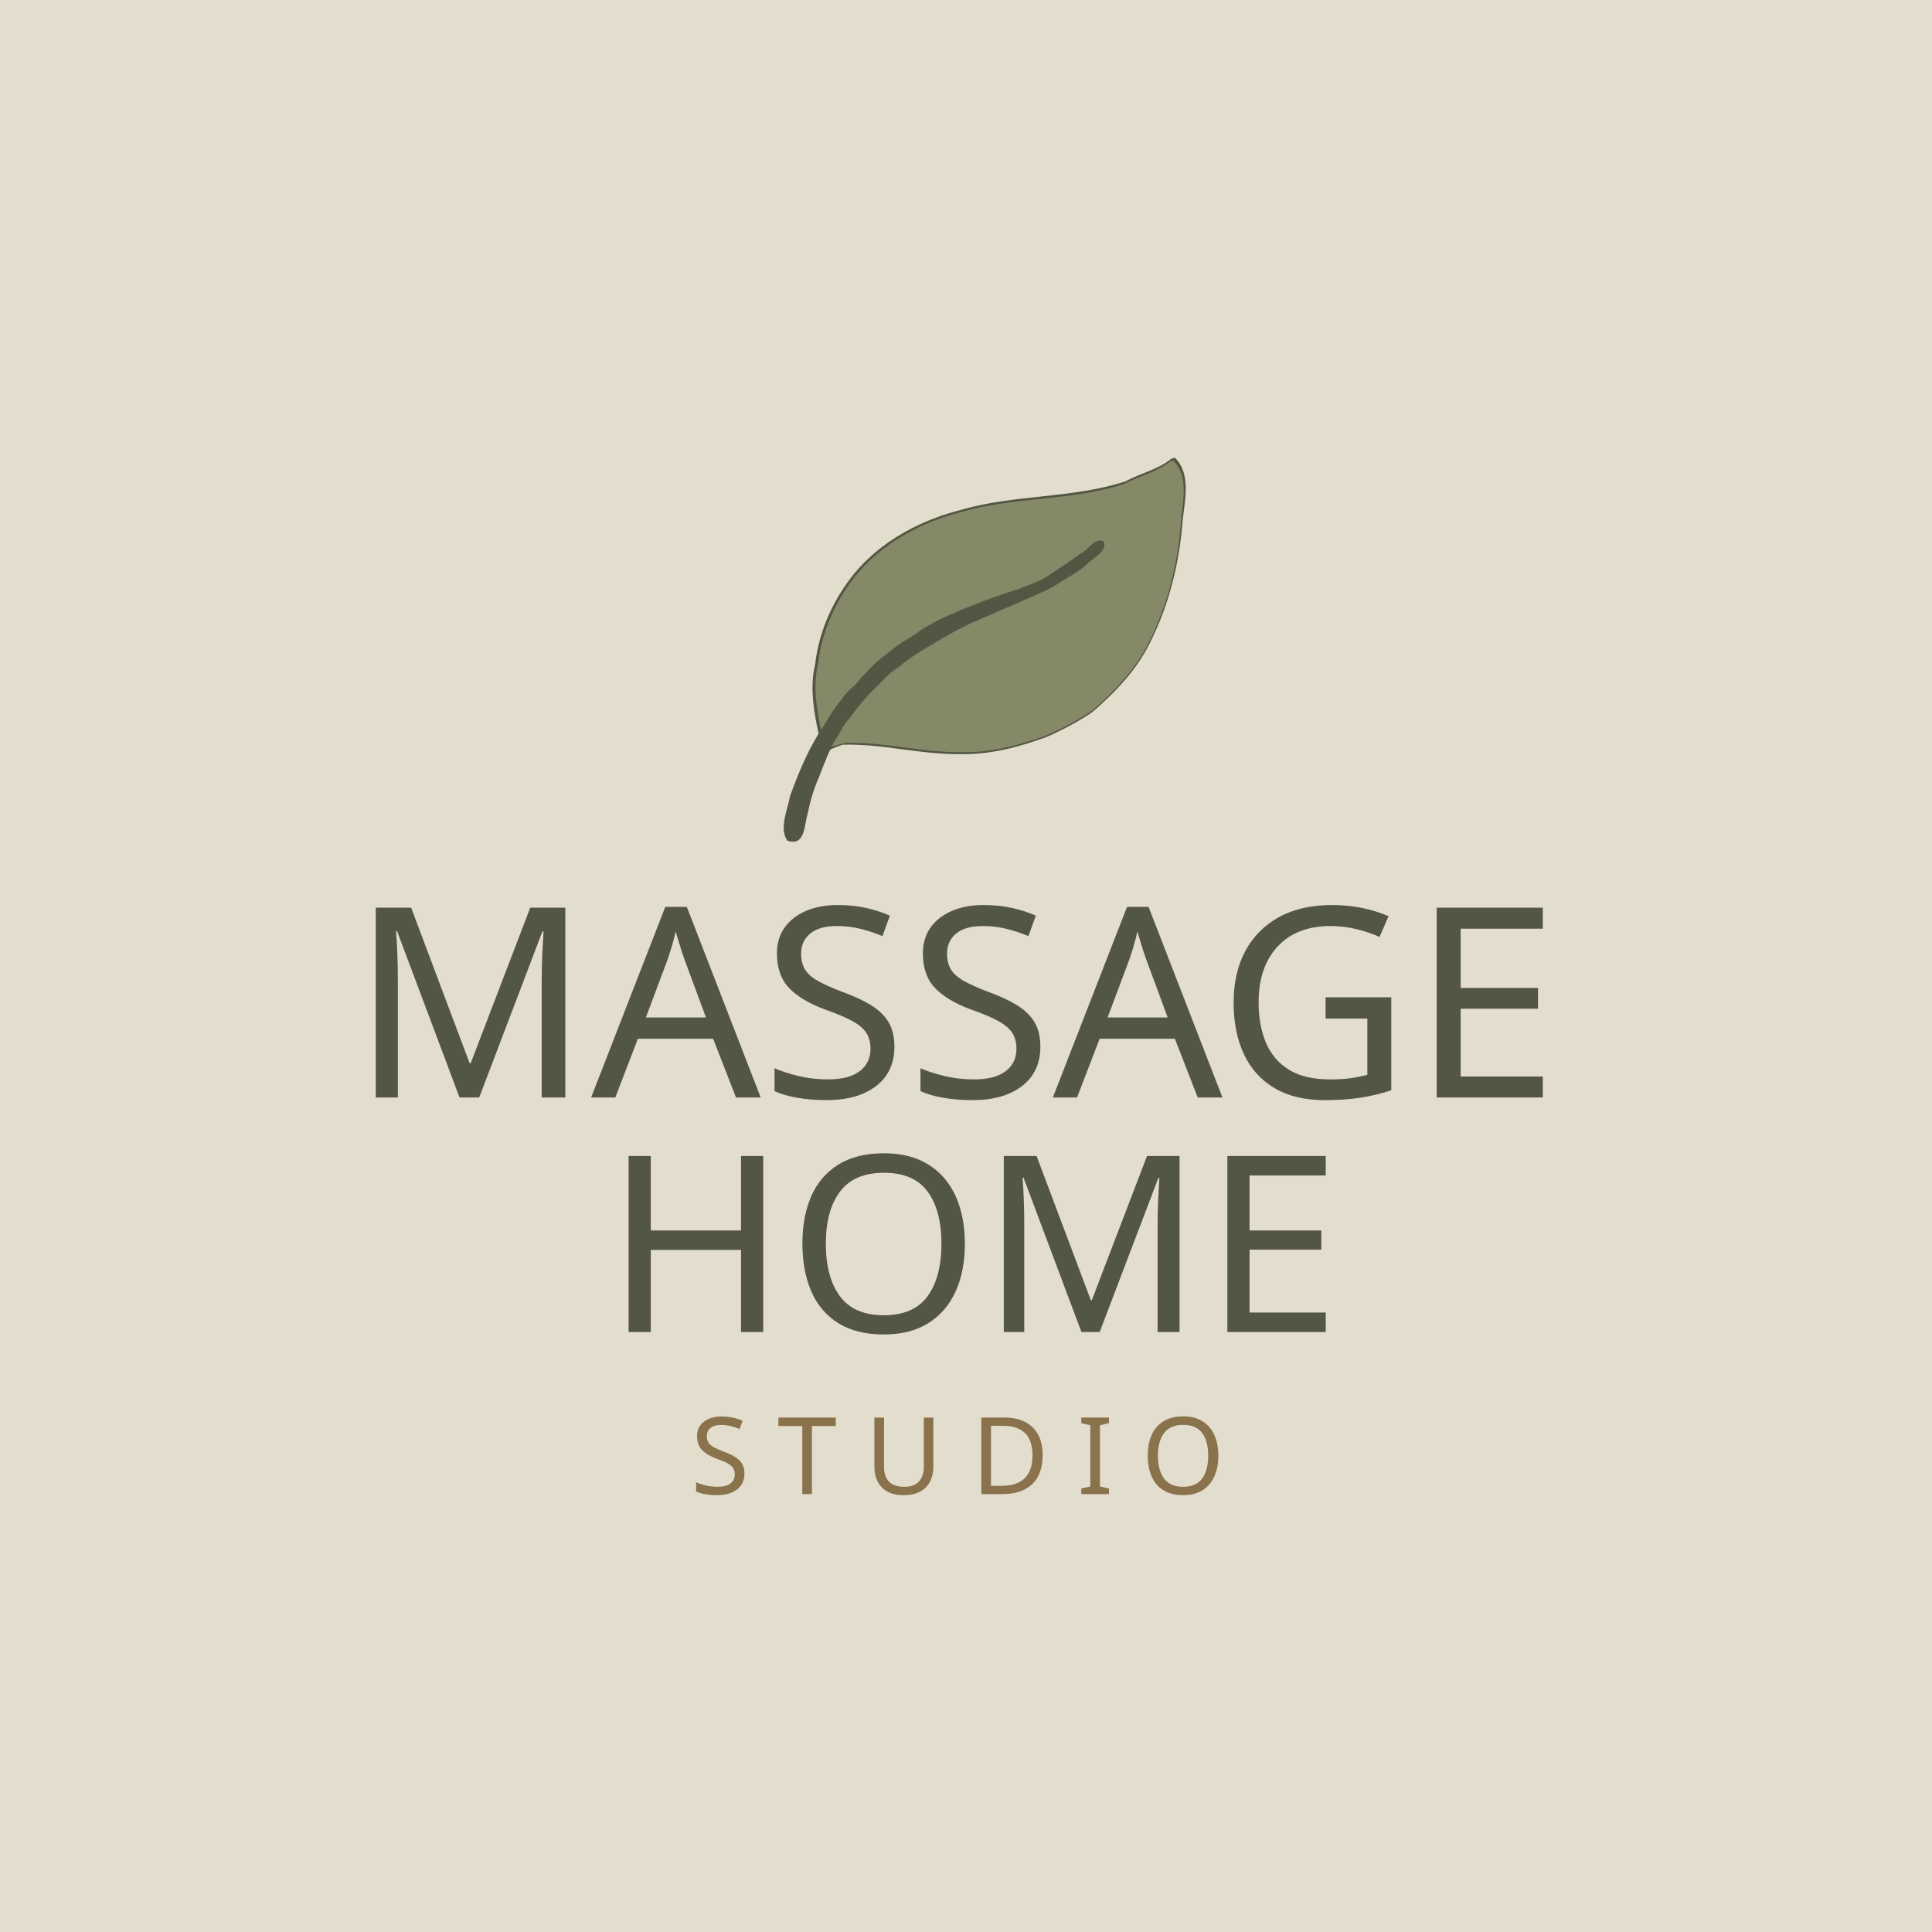
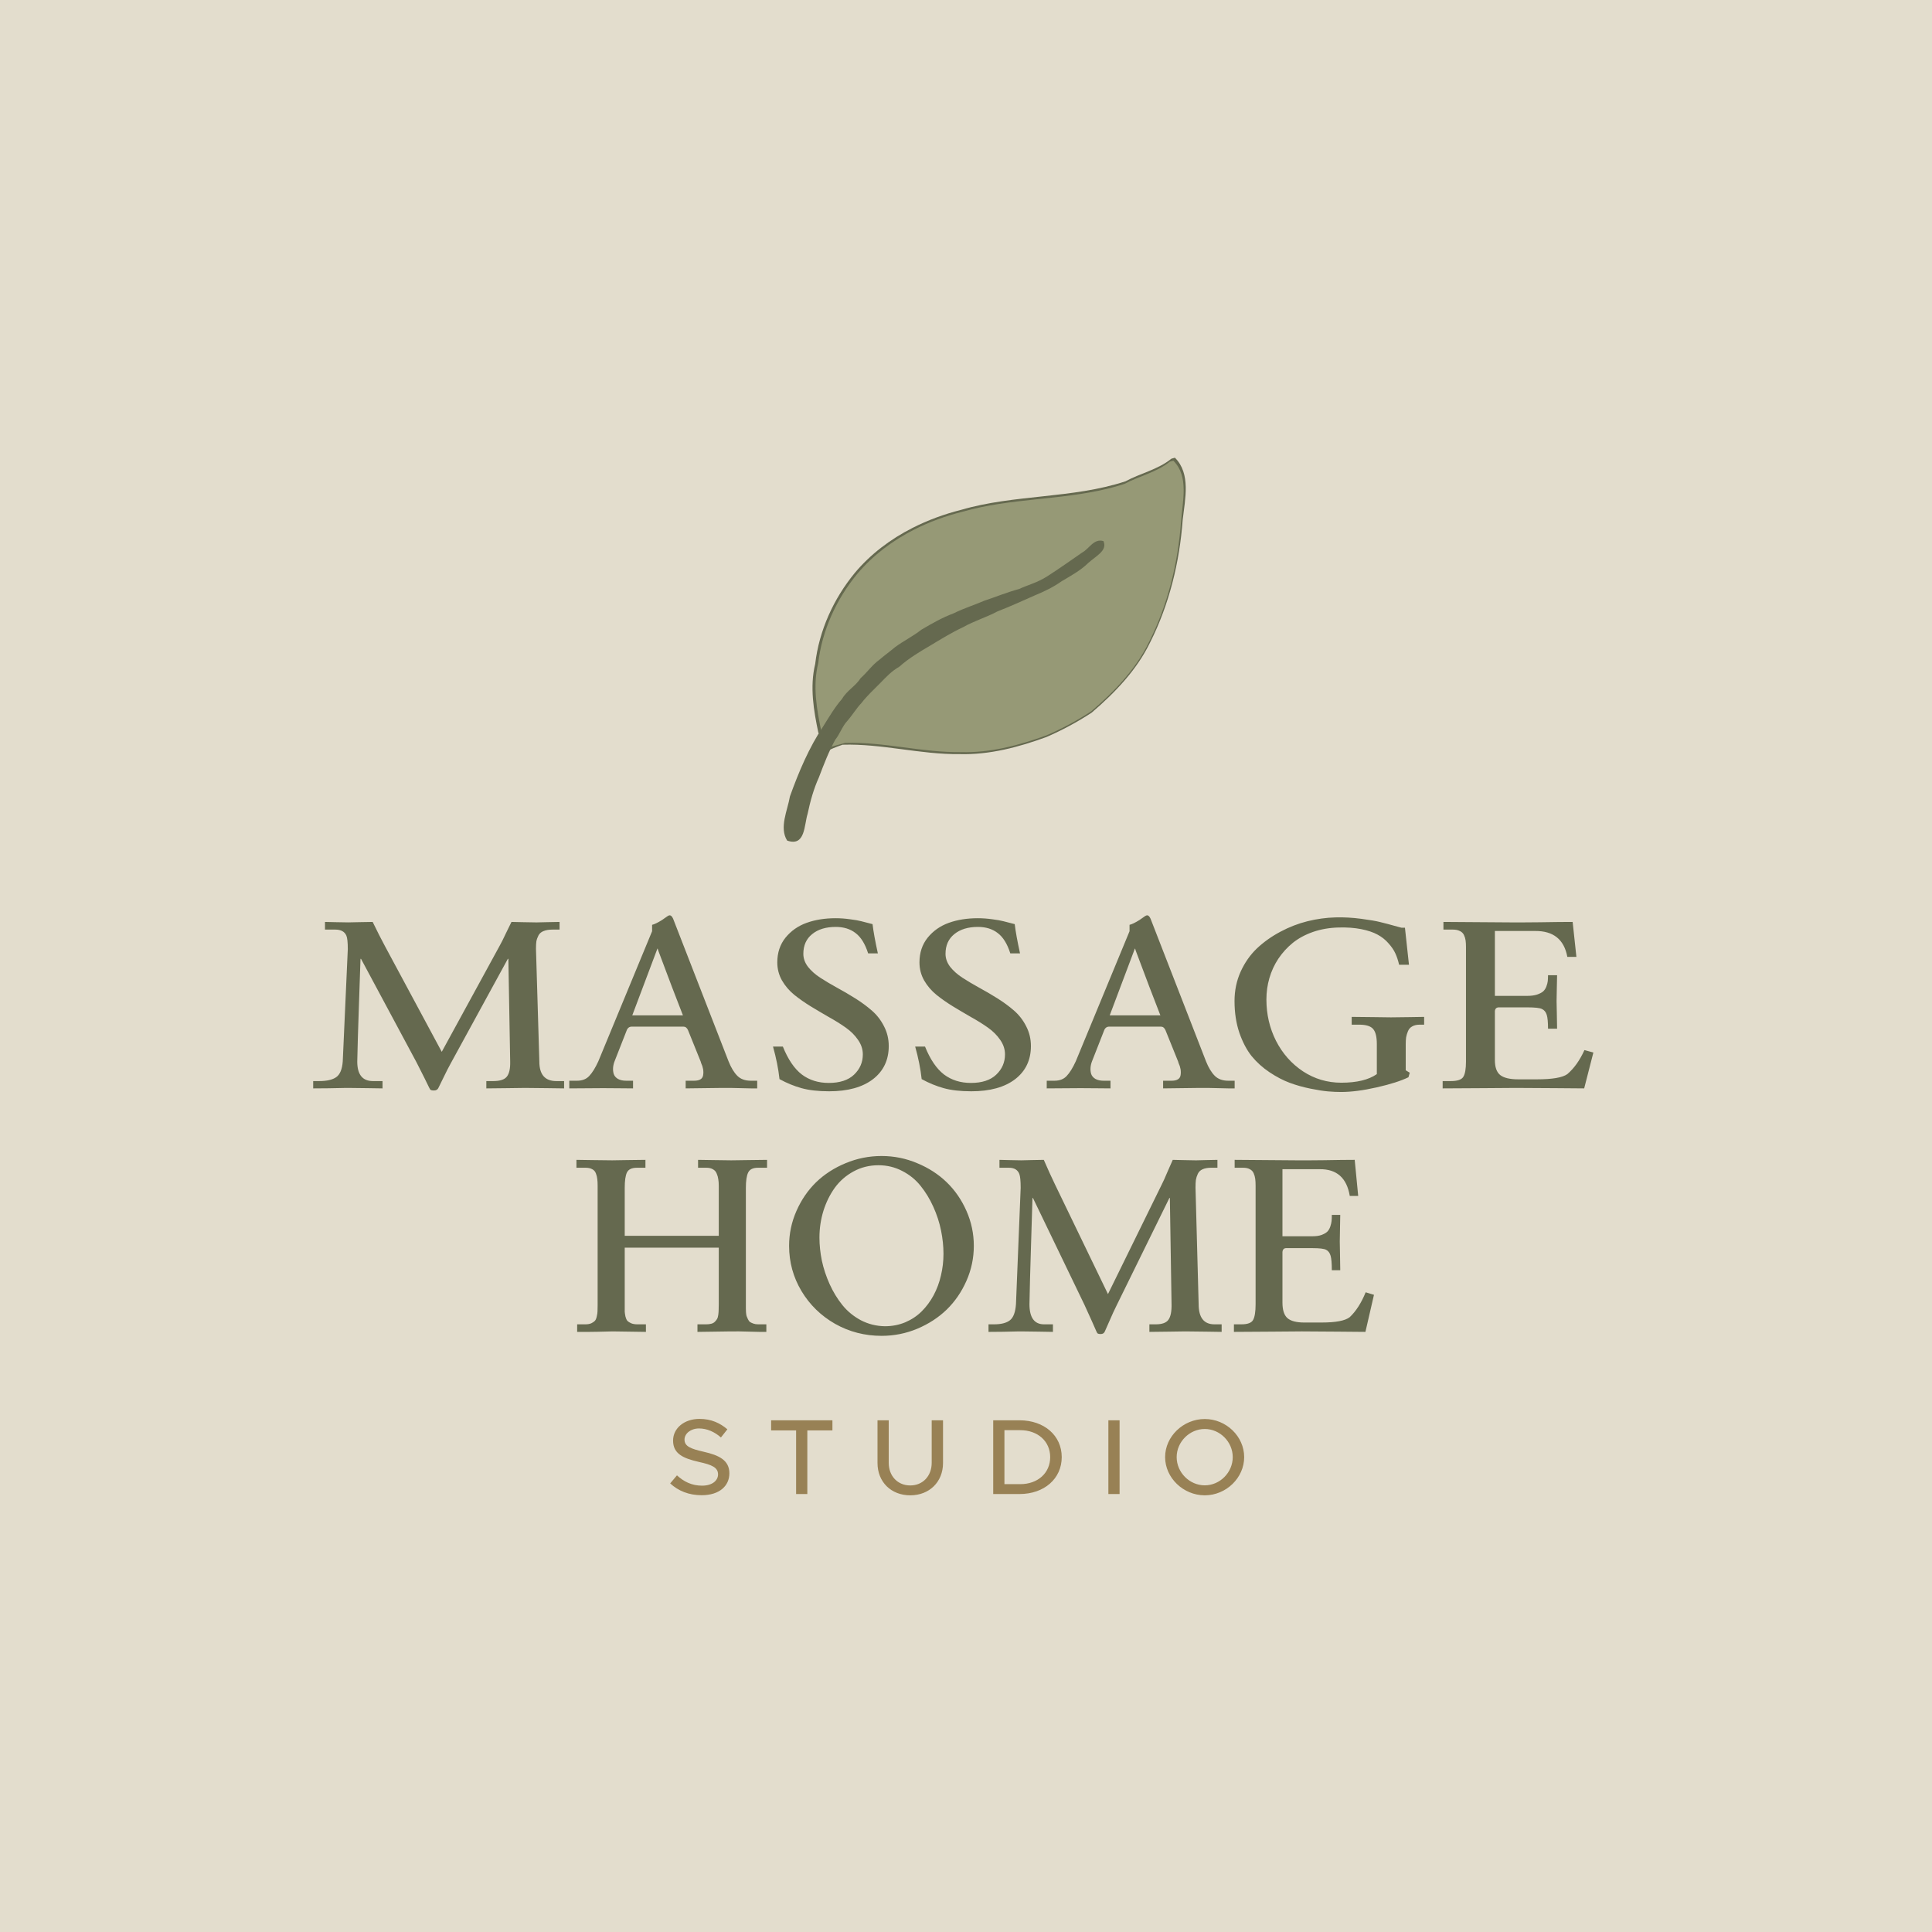
<svg xmlns="http://www.w3.org/2000/svg" width="1080" height="1080" viewBox="0 0 1080 1080" version="1.1">
-   <style>
- 		@font-face {
- 			font-family: 'Epic';
- 			font-style: normal;
- 			font-weight: 400;
- 			src: local('Epic'), url('https://massagehomestudio.se/fonts/Epic-Normal.woff2') format('woff2');
- 		}
- 
- 		@font-face {
- 			font-family: 'Metropolis';
- 			font-style: normal;
- 			font-weight: 500;
- 			src: local('Metropolis'), url('https://massagehomestudio.se/fonts/Metropolis-Medium.woff2') format('woff2');
- 		}
-    	</style>
  <g>
    <rect fill="#e3ddcd" width="1080" height="1080" x="0" y="0" />
    <g transform="matrix(.219 0 0 .219 434.5 254)">
-       <path d="m 1015,8.5 c 41,40.8 26,105.1 19.9,158.3 -7.9,108.1 -34.3,216.1 -83.1,313 -34.4,71 -90,128.7 -149.2,179.4 -36.6,24 -75.7,45 -115.6,62.3 -71,25.9 -144.9,45.6 -221.1,43.6 C 365.5,766.4 267,738 166.7,741.1 85.9,769 165.9,761.7 104.9,710.7 93.1,654.5 82.5,593.7 96.8,534.9 c 10,-85.5 47,-166.7 101.3,-232.6 40.5,-48.2 91.2,-86.2 146.9,-114.5 39.5,-20.1 81.5,-35.4 124.2,-46.2 137,-40 283.5,-28.2 419.5,-72.8 C 927.1,48 971.4,39 1006,11 Z" fill="#535642" />
-       <path d="m 1011,16.2 c 40.5,40.1 23.2,104.2 19.6,155.6 -7.8,106.3 -33.8,212.5 -82,307.7 C 914.7,549.3 859.7,606 801.3,655.9 765.2,679.5 726.6,700.2 687.1,717.2 617,742.7 544,762.1 468.8,760 c -99.2,1.3 -196.4,-26.6 -295.4,-23.6 -167.2,45.1 -0.8,20.2 -61,-29.9 -11.7,-55.4 -22.2,-115.1 -8,-173.1 9.9,-84.1 46.4,-164 100.1,-228.8 40,-47.4 90.1,-84.8 145.1,-112.7 39,-19.8 80.5,-34.8 122.6,-45.4 16,-4.6 32.2,-8.5 48.5,-11.9 C 641.6,109.5 768,114 886.4,75.3 924.4,54.9 968.1,46 1002.2,18.5 Z" fill="#868967" />
-       <path d="m 832.6,221.3 c 10.5,24.2 -17.2,36.6 -39.2,56.2 -18.6,18.6 -46.8,34 -67,46 -19.7,14 -42.7,25.7 -68,36 -32.4,14.1 -62.9,28.5 -95.9,41.1 -28.2,15.2 -60.1,24.5 -88.2,40.5 -28.2,13 -57.8,31.3 -82.9,46.4 -28.3,16.6 -55.6,32.9 -79.8,54.4 -20.5,11.9 -32.6,25.3 -50.2,43.3 -15.3,15.4 -32.7,31.5 -46.2,49.1 -12.9,13.4 -24.2,32.3 -36.9,46.6 -11.8,12.4 -19.7,35 -30.1,47.1 -16.6,30.3 -29.3,63.1 -41.9,96.4 -13.3,29.2 -22,60.5 -28.9,93.2 -9,28.8 -5.6,84.5 -52.2,68.2 -20.8,-33.3 1.1,-77.1 7.1,-112.7 22.5,-62.6 48.6,-124.6 85.6,-179.9 14.2,-22.6 29.1,-48.2 47.4,-69 12.7,-21.9 34.4,-32.4 47.7,-53.2 17,-15.3 30.2,-34.3 47.2,-46.4 13.3,-11.4 26.7,-21 40.6,-32.6 22.2,-16.4 45.1,-27.3 67.1,-44.5 28,-16.6 52.9,-30.7 83.2,-42.2 25.7,-12.8 53,-21.1 77.4,-31.8 30,-9.9 58.1,-21.6 88.9,-29.9 22.1,-10.4 46.2,-15.9 72.1,-32.6 30.8,-19.7 59.4,-40.2 88.7,-60.4 18.3,-9.7 29.6,-36.7 54.6,-29.2 z" fill="#535642" />
+       <path d="m 1015,8.5 c 41,40.8 26,105.1 19.9,158.3 -7.9,108.1 -34.3,216.1 -83.1,313 -34.4,71 -90,128.7 -149.2,179.4 -36.6,24 -75.7,45 -115.6,62.3 -71,25.9 -144.9,45.6 -221.1,43.6 C 365.5,766.4 267,738 166.7,741.1 85.9,769 165.9,761.7 104.9,710.7 93.1,654.5 82.5,593.7 96.8,534.9 c 10,-85.5 47,-166.7 101.3,-232.6 40.5,-48.2 91.2,-86.2 146.9,-114.5 39.5,-20.1 81.5,-35.4 124.2,-46.2 137,-40 283.5,-28.2 419.5,-72.8 C 927.1,48 971.4,39 1006,11 Z" fill="#65694f" />
+       <path d="m 1011,16.2 c 40.5,40.1 23.2,104.2 19.6,155.6 -7.8,106.3 -33.8,212.5 -82,307.7 C 914.7,549.3 859.7,606 801.3,655.9 765.2,679.5 726.6,700.2 687.1,717.2 617,742.7 544,762.1 468.8,760 c -99.2,1.3 -196.4,-26.6 -295.4,-23.6 -167.2,45.1 -0.8,20.2 -61,-29.9 -11.7,-55.4 -22.2,-115.1 -8,-173.1 9.9,-84.1 46.4,-164 100.1,-228.8 40,-47.4 90.1,-84.8 145.1,-112.7 39,-19.8 80.5,-34.8 122.6,-45.4 16,-4.6 32.2,-8.5 48.5,-11.9 C 641.6,109.5 768,114 886.4,75.3 924.4,54.9 968.1,46 1002.2,18.5 Z" fill="#969976" />
+       <path d="m 832.6,221.3 c 10.5,24.2 -17.2,36.6 -39.2,56.2 -18.6,18.6 -46.8,34 -67,46 -19.7,14 -42.7,25.7 -68,36 -32.4,14.1 -62.9,28.5 -95.9,41.1 -28.2,15.2 -60.1,24.5 -88.2,40.5 -28.2,13 -57.8,31.3 -82.9,46.4 -28.3,16.6 -55.6,32.9 -79.8,54.4 -20.5,11.9 -32.6,25.3 -50.2,43.3 -15.3,15.4 -32.7,31.5 -46.2,49.1 -12.9,13.4 -24.2,32.3 -36.9,46.6 -11.8,12.4 -19.7,35 -30.1,47.1 -16.6,30.3 -29.3,63.1 -41.9,96.4 -13.3,29.2 -22,60.5 -28.9,93.2 -9,28.8 -5.6,84.5 -52.2,68.2 -20.8,-33.3 1.1,-77.1 7.1,-112.7 22.5,-62.6 48.6,-124.6 85.6,-179.9 14.2,-22.6 29.1,-48.2 47.4,-69 12.7,-21.9 34.4,-32.4 47.7,-53.2 17,-15.3 30.2,-34.3 47.2,-46.4 13.3,-11.4 26.7,-21 40.6,-32.6 22.2,-16.4 45.1,-27.3 67.1,-44.5 28,-16.6 52.9,-30.7 83.2,-42.2 25.7,-12.8 53,-21.1 77.4,-31.8 30,-9.9 58.1,-21.6 88.9,-29.9 22.1,-10.4 46.2,-15.9 72.1,-32.6 30.8,-19.7 59.4,-40.2 88.7,-60.4 18.3,-9.7 29.6,-36.7 54.6,-29.2 z" fill="#65694f" />
    </g>
-     <text style="font-size:148.6px;font-family:Epic;text-align:center;text-anchor:middle;fill:#535642" x="533.5" y="613.5">MASSAGE</text>
-     <text style="font-size:137.8px;font-family:Epic;text-align:center;text-anchor:middle;fill:#535642" x="543.7" y="744.6">HOME</text>
-     <text style="font-size:59.9px;font-weight:500;font-family:Metropolis;letter-spacing:0;text-align:center;text-anchor:middle;fill:#89724C" x="535.4" y="835.2">S T U D I O</text>
+     <path d="m 229.601,644.094 q -1.234,0 -1.646,-0.274 -0.411,-0.206 -0.891,-1.371 -1.646,-3.908 -6.719,-15.016 l -29.346,-61.092 h -0.274 q -0.137,5.485 -0.823,27.152 -0.686,21.667 -0.891,33.529 0,11.519 8.296,11.519 h 5.074 v 4.32 q -2.057,0 -7.748,-0.137 -5.691,-0.137 -10.353,-0.137 h -1.166 q -9.873,0.274 -17.416,0.274 v -4.32 h 3.154 q 6.102,0 9.051,-2.331 2.948,-2.331 3.428,-9.188 l 2.674,-66.44 q 0,-5.965 -0.754,-7.954 -1.371,-3.565 -5.897,-3.565 h -5.417 v -4.525 q 1.371,0 5.28,0.137 3.977,0.137 7.062,0.137 1.508,0 5.691,-0.137 4.183,-0.137 7.199,-0.137 3.497,8.091 6.445,14.193 l 30.1,62.532 30.58,-62.532 q 1.303,-2.537 3.36,-7.474 2.126,-4.937 2.948,-6.719 1.508,0 5.554,0.137 4.045,0.137 7.131,0.137 h 0.96 q 1.44,0 5.211,-0.137 3.84,-0.137 6.582,-0.137 v 4.525 h -3.634 q -2.948,0 -4.868,0.891 -1.851,0.823 -2.674,2.606 -0.823,1.783 -1.097,3.497 -0.206,1.646 -0.206,4.388 l 1.783,66.578 q 0,11.519 8.982,11.519 h 4.114 v 4.32 q -2.331,0 -8.914,-0.137 -6.582,-0.137 -11.862,-0.137 -2.674,0 -9.119,0.137 -6.445,0.137 -11.245,0.137 v -4.32 h 3.634 q 5.348,0 7.199,-2.606 1.92,-2.674 1.783,-8.914 -0.206,-10.216 -0.48,-30.306 -0.274,-20.158 -0.48,-30.375 h -0.274 q -2.4,4.868 -30.238,61.778 -1.577,3.154 -3.703,8.091 -2.126,4.937 -2.743,6.239 -0.617,1.646 -2.4,1.646 z m 101.82,-35.106 -6.171,17.553 q -0.754,2.057 -0.891,4.045 -0.137,1.988 0.343,3.771 0.549,1.783 2.194,2.88 1.714,1.097 4.388,1.097 h 3.634 v 4.525 q -1.988,0 -7.062,-0.069 -5.074,-0.069 -8.776,-0.069 l -17.896,0.137 v -4.525 h 4.114 q 4.114,0 6.445,-2.811 2.4,-2.811 4.8,-8.639 l 28.455,-76.862 v -3.771 q 1.851,-0.48 5.211,-2.811 0.686,-0.48 1.577,-1.234 0.96,-0.754 1.508,-1.166 0.617,-0.411 1.028,-0.411 0.96,0 1.783,1.988 l 29.346,84.268 q 1.988,5.554 4.594,8.502 2.606,2.948 7.199,2.948 h 3.36 v 4.525 q -2.4,0.069 -8.708,-0.137 -6.308,-0.206 -9.805,-0.137 l -19.336,0.274 v -4.525 h 4.457 q 4.388,0 4.8,-3.36 0.48,-3.428 -1.097,-7.131 -0.137,-0.549 -0.206,-0.823 l -6.719,-18.581 q -0.823,-2.057 -2.4,-2.057 h -27.358 q -2.057,0 -2.811,2.606 z m 3.085,-9.256 h 26.809 q -5.074,-14.399 -13.028,-38.191 l -0.343,-1.234 h -0.137 z M 461.628,545.839 q 0.686,6.514 2.811,17.279 h -5.142 q -2.4,-8.434 -6.651,-11.999 -4.183,-3.634 -10.491,-3.634 -7.817,0 -12.479,4.251 -4.662,4.183 -4.662,11.656 0,4.045 2.468,7.679 2.537,3.565 6.514,6.445 3.977,2.88 8.776,5.828 4.868,2.948 9.668,6.308 4.8,3.36 8.776,7.199 3.977,3.84 6.445,9.256 2.537,5.417 2.537,11.725 0,12.41 -8.365,19.61 -8.365,7.131 -23.175,7.131 -8.639,0 -14.605,-1.851 -5.965,-1.851 -11.656,-5.348 -0.891,-9.119 -3.428,-19.198 h 5.211 q 4.114,11.382 10.011,16.456 5.965,5.005 14.262,5.005 8.776,0 13.37,-4.868 4.662,-4.937 4.662,-11.999 0,-4.525 -2.537,-8.571 -2.468,-4.045 -6.445,-7.199 -3.977,-3.154 -8.845,-6.171 -4.8,-3.085 -9.668,-6.377 -4.8,-3.291 -8.776,-6.857 -3.977,-3.634 -6.514,-8.502 -2.468,-4.937 -2.468,-10.628 0,-8.571 4.32,-14.605 4.388,-6.034 11.176,-8.776 6.857,-2.743 15.29,-2.743 3.84,0 7.679,0.617 3.908,0.549 5.965,1.166 2.057,0.549 5.965,1.714 z m 75.217,0 q 0.686,6.514 2.811,17.279 h -5.142 q -2.4,-8.434 -6.651,-11.999 -4.183,-3.634 -10.491,-3.634 -7.817,0 -12.479,4.251 -4.662,4.183 -4.662,11.656 0,4.045 2.468,7.679 2.537,3.565 6.514,6.445 3.977,2.88 8.776,5.828 4.868,2.948 9.668,6.308 4.8,3.36 8.776,7.199 3.977,3.84 6.445,9.256 2.537,5.417 2.537,11.725 0,12.41 -8.365,19.61 -8.365,7.131 -23.175,7.131 -8.639,0 -14.605,-1.851 -5.965,-1.851 -11.656,-5.348 -0.891,-9.119 -3.428,-19.198 h 5.211 q 4.114,11.382 10.011,16.456 5.965,5.005 14.262,5.005 8.776,0 13.37,-4.868 4.662,-4.937 4.662,-11.999 0,-4.525 -2.537,-8.571 -2.468,-4.045 -6.445,-7.199 -3.977,-3.154 -8.845,-6.171 -4.8,-3.085 -9.668,-6.377 -4.8,-3.291 -8.776,-6.857 -3.977,-3.634 -6.514,-8.502 -2.468,-4.937 -2.468,-10.628 0,-8.571 4.32,-14.605 4.388,-6.034 11.176,-8.776 6.857,-2.743 15.29,-2.743 3.84,0 7.679,0.617 3.908,0.549 5.965,1.166 2.057,0.549 5.965,1.714 z m 47.173,63.149 -6.171,17.553 q -0.754,2.057 -0.891,4.045 -0.137,1.988 0.343,3.771 0.549,1.783 2.194,2.88 1.714,1.097 4.388,1.097 h 3.634 v 4.525 q -1.988,0 -7.062,-0.069 -5.074,-0.069 -8.776,-0.069 l -17.896,0.137 v -4.525 h 4.114 q 4.114,0 6.445,-2.811 2.4,-2.811 4.8,-8.639 l 28.455,-76.862 v -3.771 q 1.851,-0.48 5.211,-2.811 0.686,-0.48 1.577,-1.234 0.96,-0.754 1.508,-1.166 0.617,-0.411 1.028,-0.411 0.96,0 1.783,1.988 l 29.346,84.268 q 1.988,5.554 4.594,8.502 2.606,2.948 7.199,2.948 h 3.36 v 4.525 q -2.4,0.069 -8.708,-0.137 -6.308,-0.206 -9.805,-0.137 l -19.336,0.274 v -4.525 h 4.457 q 4.388,0 4.8,-3.36 0.48,-3.428 -1.097,-7.131 -0.137,-0.549 -0.206,-0.823 l -6.719,-18.581 q -0.823,-2.057 -2.4,-2.057 h -27.358 q -2.057,0 -2.811,2.606 z m 3.085,-9.256 h 26.809 q -5.074,-14.399 -13.028,-38.191 l -0.343,-1.234 h -0.137 z m 66.029,-8.434 q 0,-9.325 3.223,-17.347 3.291,-8.091 8.639,-13.782 5.417,-5.691 12.342,-9.805 6.994,-4.183 14.399,-6.239 7.474,-2.057 14.81,-2.263 6.651,-0.206 13.576,0.823 6.925,1.028 10.011,1.92 3.154,0.823 9.736,2.88 1.097,0.343 1.646,0.48 h 1.783 l 2.126,21.873 h -5.211 q -0.754,-3.703 -1.988,-6.719 -1.234,-3.017 -3.703,-6.034 -2.4,-3.085 -5.76,-5.074 -3.36,-2.057 -8.639,-3.223 -5.28,-1.166 -11.93,-0.96 -7.268,0.206 -13.507,2.606 -6.171,2.4 -10.696,6.445 -4.457,4.045 -7.679,9.394 -3.154,5.348 -4.731,11.451 -1.577,6.102 -1.577,12.616 0,13.165 5.074,24.409 5.142,11.245 14.262,18.033 9.188,6.719 20.296,6.719 12.273,0 18.787,-5.074 v -17.827 q 0,-6.239 -1.92,-8.776 -1.92,-2.606 -7.474,-2.606 h -3.908 v -4.594 q 4.868,0 11.451,0.137 6.651,0.137 9.325,0.137 4.662,0 10.079,-0.137 5.417,-0.137 7.474,-0.137 v 4.594 h -2.263 q -2.468,0 -4.045,1.028 -1.577,0.96 -2.263,2.88 -0.686,1.851 -0.96,3.565 -0.206,1.714 -0.206,4.045 v 15.427 l 2.126,1.44 -0.686,2.674 q -5.897,3.223 -16.73,5.965 -10.833,2.743 -18.924,2.743 -3.223,0 -6.857,-0.343 -3.634,-0.343 -9.394,-1.646 -5.76,-1.303 -10.902,-3.428 -5.142,-2.126 -10.696,-6.239 -5.485,-4.114 -9.462,-9.531 -3.908,-5.485 -6.514,-13.85 -2.537,-8.434 -2.537,-18.65 z m 137.749,-3.085 h 17.141 q 3.017,0 5.142,-0.754 2.126,-0.823 3.223,-1.851 1.097,-1.097 1.714,-2.88 0.617,-1.851 0.754,-3.223 0.137,-1.44 0.137,-3.497 h 4.8 q 0,1.851 -0.137,7.199 -0.137,5.348 -0.137,8.091 0,2.263 0.137,7.542 0.137,5.28 0.137,8.776 h -4.8 q 0,-5.828 -0.686,-8.228 -0.686,-2.468 -2.537,-3.428 -1.714,-0.96 -7.748,-0.96 h -15.016 q -1.92,0 -2.126,2.194 v 28.935 q 0,6.308 2.811,8.845 2.88,2.537 9.599,2.537 h 9.805 q 12.273,0 16.113,-3.085 5.348,-5.074 9.051,-14.193 0.891,0.206 2.468,0.754 1.577,0.48 2.263,0.686 l -4.868,21.187 q -3.908,0 -15.359,-0.137 -11.451,-0.137 -20.775,-0.137 -3.634,0 -17.347,0.137 -13.645,0.137 -21.393,0.137 v -4.32 h 4.32 q 5.211,0 6.582,-2.468 1.44,-2.537 1.44,-9.051 v -67.606 q 0,-2.4 -0.206,-3.977 -0.206,-1.646 -0.891,-3.223 -0.686,-1.577 -2.194,-2.331 -1.44,-0.823 -3.703,-0.823 h -4.937 v -4.525 l 34.969,0.274 q 5.074,0.069 15.907,-0.069 10.902,-0.206 17.484,-0.206 l 1.988,20.638 h -4.8 q -2.537,-15.427 -17.073,-15.29 -0.137,0 -0.411,0 h -0.48 -20.364 z" fill="#65694f" transform="scale(1.056609,0.9464239)" />
+     <path d="m 416.177,665.28 v 65.108 q 0,1.814 0,2.284 0,0.47 0.067,2.15 0.134,1.613 0.336,2.217 0.269,0.605 0.739,1.747 0.538,1.142 1.209,1.613 0.739,0.47 1.881,0.873 1.142,0.403 2.62,0.403 h 4.569 v 4.233 q -2.956,0.067 -9.272,-0.134 -6.249,-0.202 -10.549,-0.134 l -18.612,0.269 v -4.233 h 4.838 q 1.68,0 2.889,-0.336 1.277,-0.336 2.016,-1.142 0.806,-0.806 1.209,-1.545 0.47,-0.806 0.672,-2.352 0.202,-1.613 0.202,-2.688 0.067,-1.075 0.067,-3.225 v -31.647 h -52.476 v 32.587 q 0,2.217 0,3.292 0.067,1.008 0.403,2.688 0.403,1.613 1.075,2.419 0.739,0.739 2.083,1.344 1.411,0.605 3.494,0.605 h 4.771 v 4.233 l -18.545,-0.269 q -1.814,0 -8.399,0.202 -6.585,0.134 -11.422,0.067 v -4.233 h 4.569 q 2.016,0 3.36,-0.605 1.344,-0.672 2.016,-1.411 0.672,-0.806 1.008,-2.486 0.403,-1.747 0.403,-2.822 0.067,-1.075 0.067,-3.36 0,-0.403 0,-0.605 v -66.25 q 0,-2.419 -0.202,-3.83 -0.134,-1.478 -0.739,-3.091 -0.605,-1.68 -2.083,-2.419 -1.411,-0.806 -3.695,-0.806 h -5.106 v -4.435 q 2.217,0 8.6,0.134 6.45,0.134 11.355,0.134 2.352,0 8.197,-0.134 5.846,-0.134 10.347,-0.134 v 4.435 h -4.771 q -4.3,0 -5.577,2.688 -1.209,2.62 -1.209,8.6 v 26.809 h 52.476 v -27.951 q 0,-2.15 -0.269,-3.695 -0.202,-1.613 -0.873,-3.158 -0.605,-1.613 -2.083,-2.419 -1.411,-0.873 -3.561,-0.873 h -4.771 v -4.435 q 2.822,0 8.6,0.134 5.846,0.134 9.944,0.134 3.091,0 9.474,-0.134 6.45,-0.134 10.482,-0.134 v 4.435 h -5.106 q -4.166,0 -5.442,2.688 -1.277,2.62 -1.277,8.6 z m 75.724,-17.873 q 10.415,0 19.888,4.031 9.541,3.964 16.462,10.683 6.921,6.719 11.019,16.059 4.099,9.339 4.099,19.552 0,10.213 -4.099,19.552 -4.099,9.339 -11.019,16.126 -6.921,6.719 -16.462,10.75 -9.474,3.964 -19.888,3.964 -14.043,0 -25.936,-6.719 -11.826,-6.786 -18.746,-18.343 -6.921,-11.624 -6.921,-25.331 0,-10.213 4.099,-19.552 4.099,-9.339 10.952,-16.059 6.921,-6.719 16.462,-10.683 9.608,-4.031 20.09,-4.031 z m 1.814,95.343 q 6.114,0 11.422,-2.217 5.308,-2.284 9.138,-6.114 3.897,-3.897 6.652,-9.004 2.755,-5.174 4.099,-11.086 1.411,-5.913 1.411,-12.161 0,-6.316 -1.344,-12.968 -1.344,-6.719 -4.3,-13.304 -2.956,-6.585 -7.122,-11.758 -4.099,-5.174 -10.213,-8.332 -6.114,-3.225 -13.304,-3.225 -7.525,0 -13.841,3.427 -6.316,3.427 -10.482,9.138 -4.099,5.711 -6.383,12.968 -2.217,7.257 -2.217,14.983 0,6.249 1.344,12.901 1.411,6.652 4.367,13.237 2.956,6.517 7.122,11.691 4.166,5.174 10.28,8.466 6.182,3.225 13.371,3.36 z m 120.472,4.367 q -1.209,0 -1.613,-0.269 -0.403,-0.202 -0.873,-1.344 -1.613,-3.83 -6.585,-14.715 L 576.359,670.924 h -0.269 q -0.134,5.375 -0.806,26.607 -0.672,21.232 -0.873,32.856 0,11.288 8.13,11.288 h 4.972 v 4.233 q -2.016,0 -7.593,-0.134 -5.577,-0.134 -10.146,-0.134 h -1.142 q -9.675,0.269 -17.066,0.269 v -4.233 h 3.091 q 5.98,0 8.869,-2.284 2.889,-2.284 3.36,-9.004 l 2.62,-65.108 q 0,-5.846 -0.739,-7.794 -1.344,-3.494 -5.778,-3.494 h -5.308 v -4.435 q 1.344,0 5.174,0.134 3.897,0.134 6.921,0.134 1.478,0 5.577,-0.134 4.099,-0.134 7.055,-0.134 3.427,7.928 6.316,13.908 l 29.497,61.278 29.967,-61.278 q 1.277,-2.486 3.292,-7.324 2.083,-4.838 2.889,-6.585 1.478,0 5.442,0.134 3.964,0.134 6.988,0.134 h 0.941 q 1.411,0 5.106,-0.134 3.763,-0.134 6.45,-0.134 v 4.435 h -3.561 q -2.889,0 -4.771,0.873 -1.814,0.806 -2.62,2.553 -0.806,1.747 -1.075,3.427 -0.202,1.613 -0.202,4.3 l 1.747,65.242 q 0,11.288 8.802,11.288 h 4.031 v 4.233 q -2.284,0 -8.735,-0.134 -6.45,-0.134 -11.624,-0.134 -2.62,0 -8.936,0.134 -6.316,0.134 -11.019,0.134 v -4.233 h 3.561 q 5.241,0 7.055,-2.553 1.881,-2.62 1.747,-8.735 -0.202,-10.011 -0.47,-29.698 -0.269,-19.754 -0.47,-29.765 h -0.269 q -2.352,4.771 -29.631,60.539 -1.545,3.091 -3.628,7.928 -2.083,4.838 -2.688,6.114 -0.605,1.613 -2.352,1.613 z m 101.39,-54.76 h 16.798 q 2.956,0 5.039,-0.739 2.083,-0.806 3.158,-1.814 1.075,-1.075 1.68,-2.822 0.605,-1.814 0.739,-3.158 0.134,-1.411 0.134,-3.427 h 4.703 q 0,1.814 -0.134,7.055 -0.134,5.241 -0.134,7.928 0,2.217 0.134,7.391 0.134,5.174 0.134,8.6 h -4.703 q 0,-5.711 -0.672,-8.063 -0.672,-2.419 -2.486,-3.36 -1.68,-0.941 -7.593,-0.941 h -14.715 q -1.881,0 -2.083,2.15 v 28.354 q 0,6.182 2.755,8.668 2.822,2.486 9.407,2.486 h 9.608 q 12.027,0 15.79,-3.024 5.241,-4.972 8.869,-13.908 0.873,0.202 2.419,0.739 1.545,0.47 2.217,0.672 l -4.771,20.762 q -3.83,0 -15.051,-0.134 -11.221,-0.134 -20.359,-0.134 -3.561,0 -16.999,0.134 -13.371,0.134 -20.963,0.134 v -4.233 h 4.233 q 5.106,0 6.45,-2.419 1.411,-2.486 1.411,-8.869 v -66.25 q 0,-2.352 -0.202,-3.897 -0.202,-1.613 -0.873,-3.158 -0.672,-1.545 -2.15,-2.284 -1.411,-0.806 -3.628,-0.806 h -4.838 v -4.435 l 34.267,0.269 q 4.972,0.067 15.588,-0.067 10.683,-0.202 17.134,-0.202 l 1.949,20.224 h -4.703 q -2.486,-15.118 -16.73,-14.983 -0.134,0 -0.403,0 h -0.47 -19.956 z" fill="#65694f" transform="scale(1.001848,0.9981551)" />
+     <path d="m 385.595,850.164 c 9.887,0 15.257,-5.371 15.257,-12.45 0,-7.507 -5.798,-10.314 -14.159,-12.267 -6.896,-1.648 -10.497,-2.99 -10.497,-6.896 0,-3.357 3.296,-6.347 7.995,-6.347 4.272,0 8.483,1.892 12.023,5.126 l 3.54,-4.638 c -4.028,-3.54 -8.849,-5.92 -15.318,-5.92 -8.422,0 -14.525,5.309 -14.525,12.328 0,7.568 5.676,10.131 14.22,12.145 7.018,1.587 10.497,3.112 10.497,7.079 0,3.357 -2.99,6.408 -8.788,6.408 -5.676,0 -10.07,-2.319 -13.792,-5.859 l -3.723,4.577 c 4.455,4.272 10.253,6.713 17.271,6.713 z m 51.935,-0.671 h 6.164 v -36.19 h 13.792 v -5.737 h -33.688 v 5.737 h 13.731 z m 62.737,0.732 c 10.497,0 18.003,-7.629 18.003,-18.37 v -24.289 h -6.225 v 24.167 c 0,7.507 -4.882,12.877 -11.779,12.877 -6.957,0 -11.84,-5.371 -11.84,-12.877 v -24.167 h -6.164 v 24.289 c 0,10.741 7.446,18.37 18.003,18.37 z m 45.588,-0.732 h 14.464 c 13.548,0 23.191,-8.727 23.191,-20.994 0,-12.267 -9.643,-20.933 -23.191,-20.933 h -14.464 z m 6.164,-5.615 v -30.697 h 8.666 c 9.704,0 16.478,6.347 16.478,15.318 0,9.032 -6.774,15.379 -16.478,15.379 z m 57.123,5.615 h 6.164 v -41.927 h -6.164 z m 52.973,0.732 c 11.779,0 21.665,-9.948 21.665,-21.726 0,-11.779 -9.887,-21.665 -21.665,-21.665 -11.779,0 -21.787,9.887 -21.787,21.665 0,11.779 10.009,21.726 21.787,21.726 z m 0,-5.676 c -8.361,0 -15.44,-7.323 -15.44,-16.051 0,-8.666 7.079,-15.99 15.44,-15.99 8.361,0 15.379,7.323 15.379,15.99 0,8.727 -7.018,16.051 -15.379,16.051 z" fill="#988155" transform="scale(1.017145,0.9831437)" />
  </g>
</svg>
